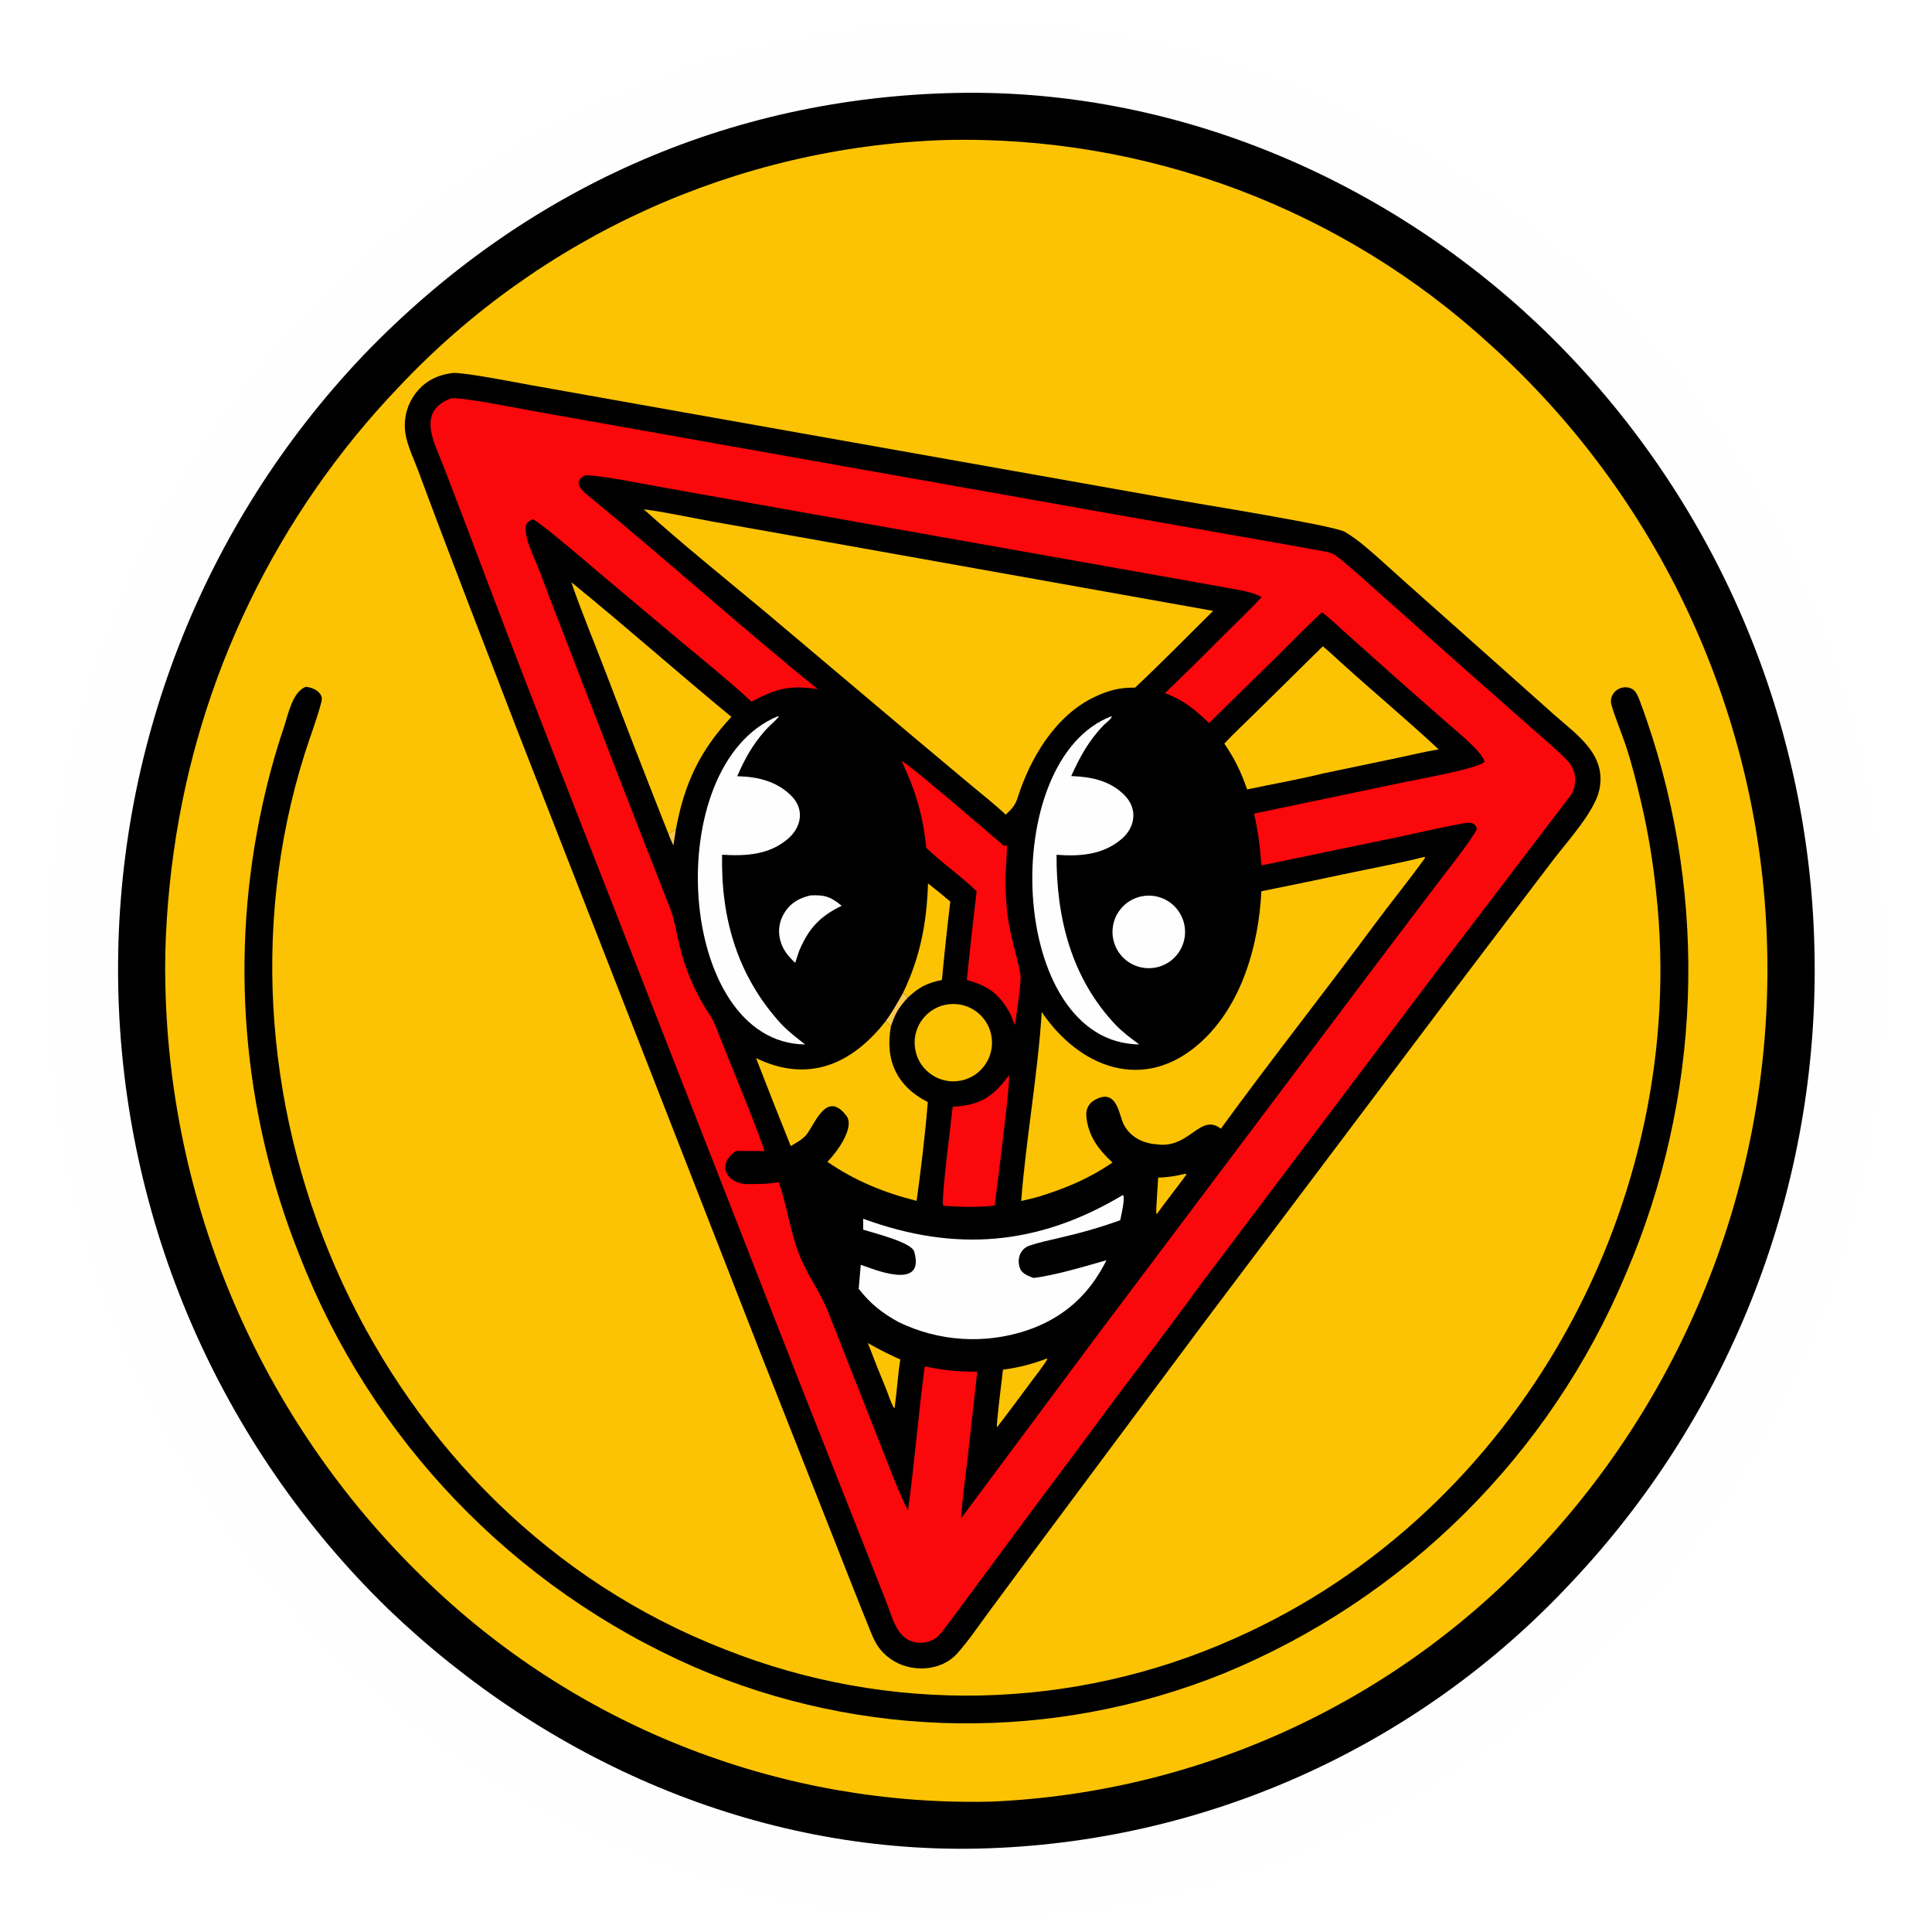
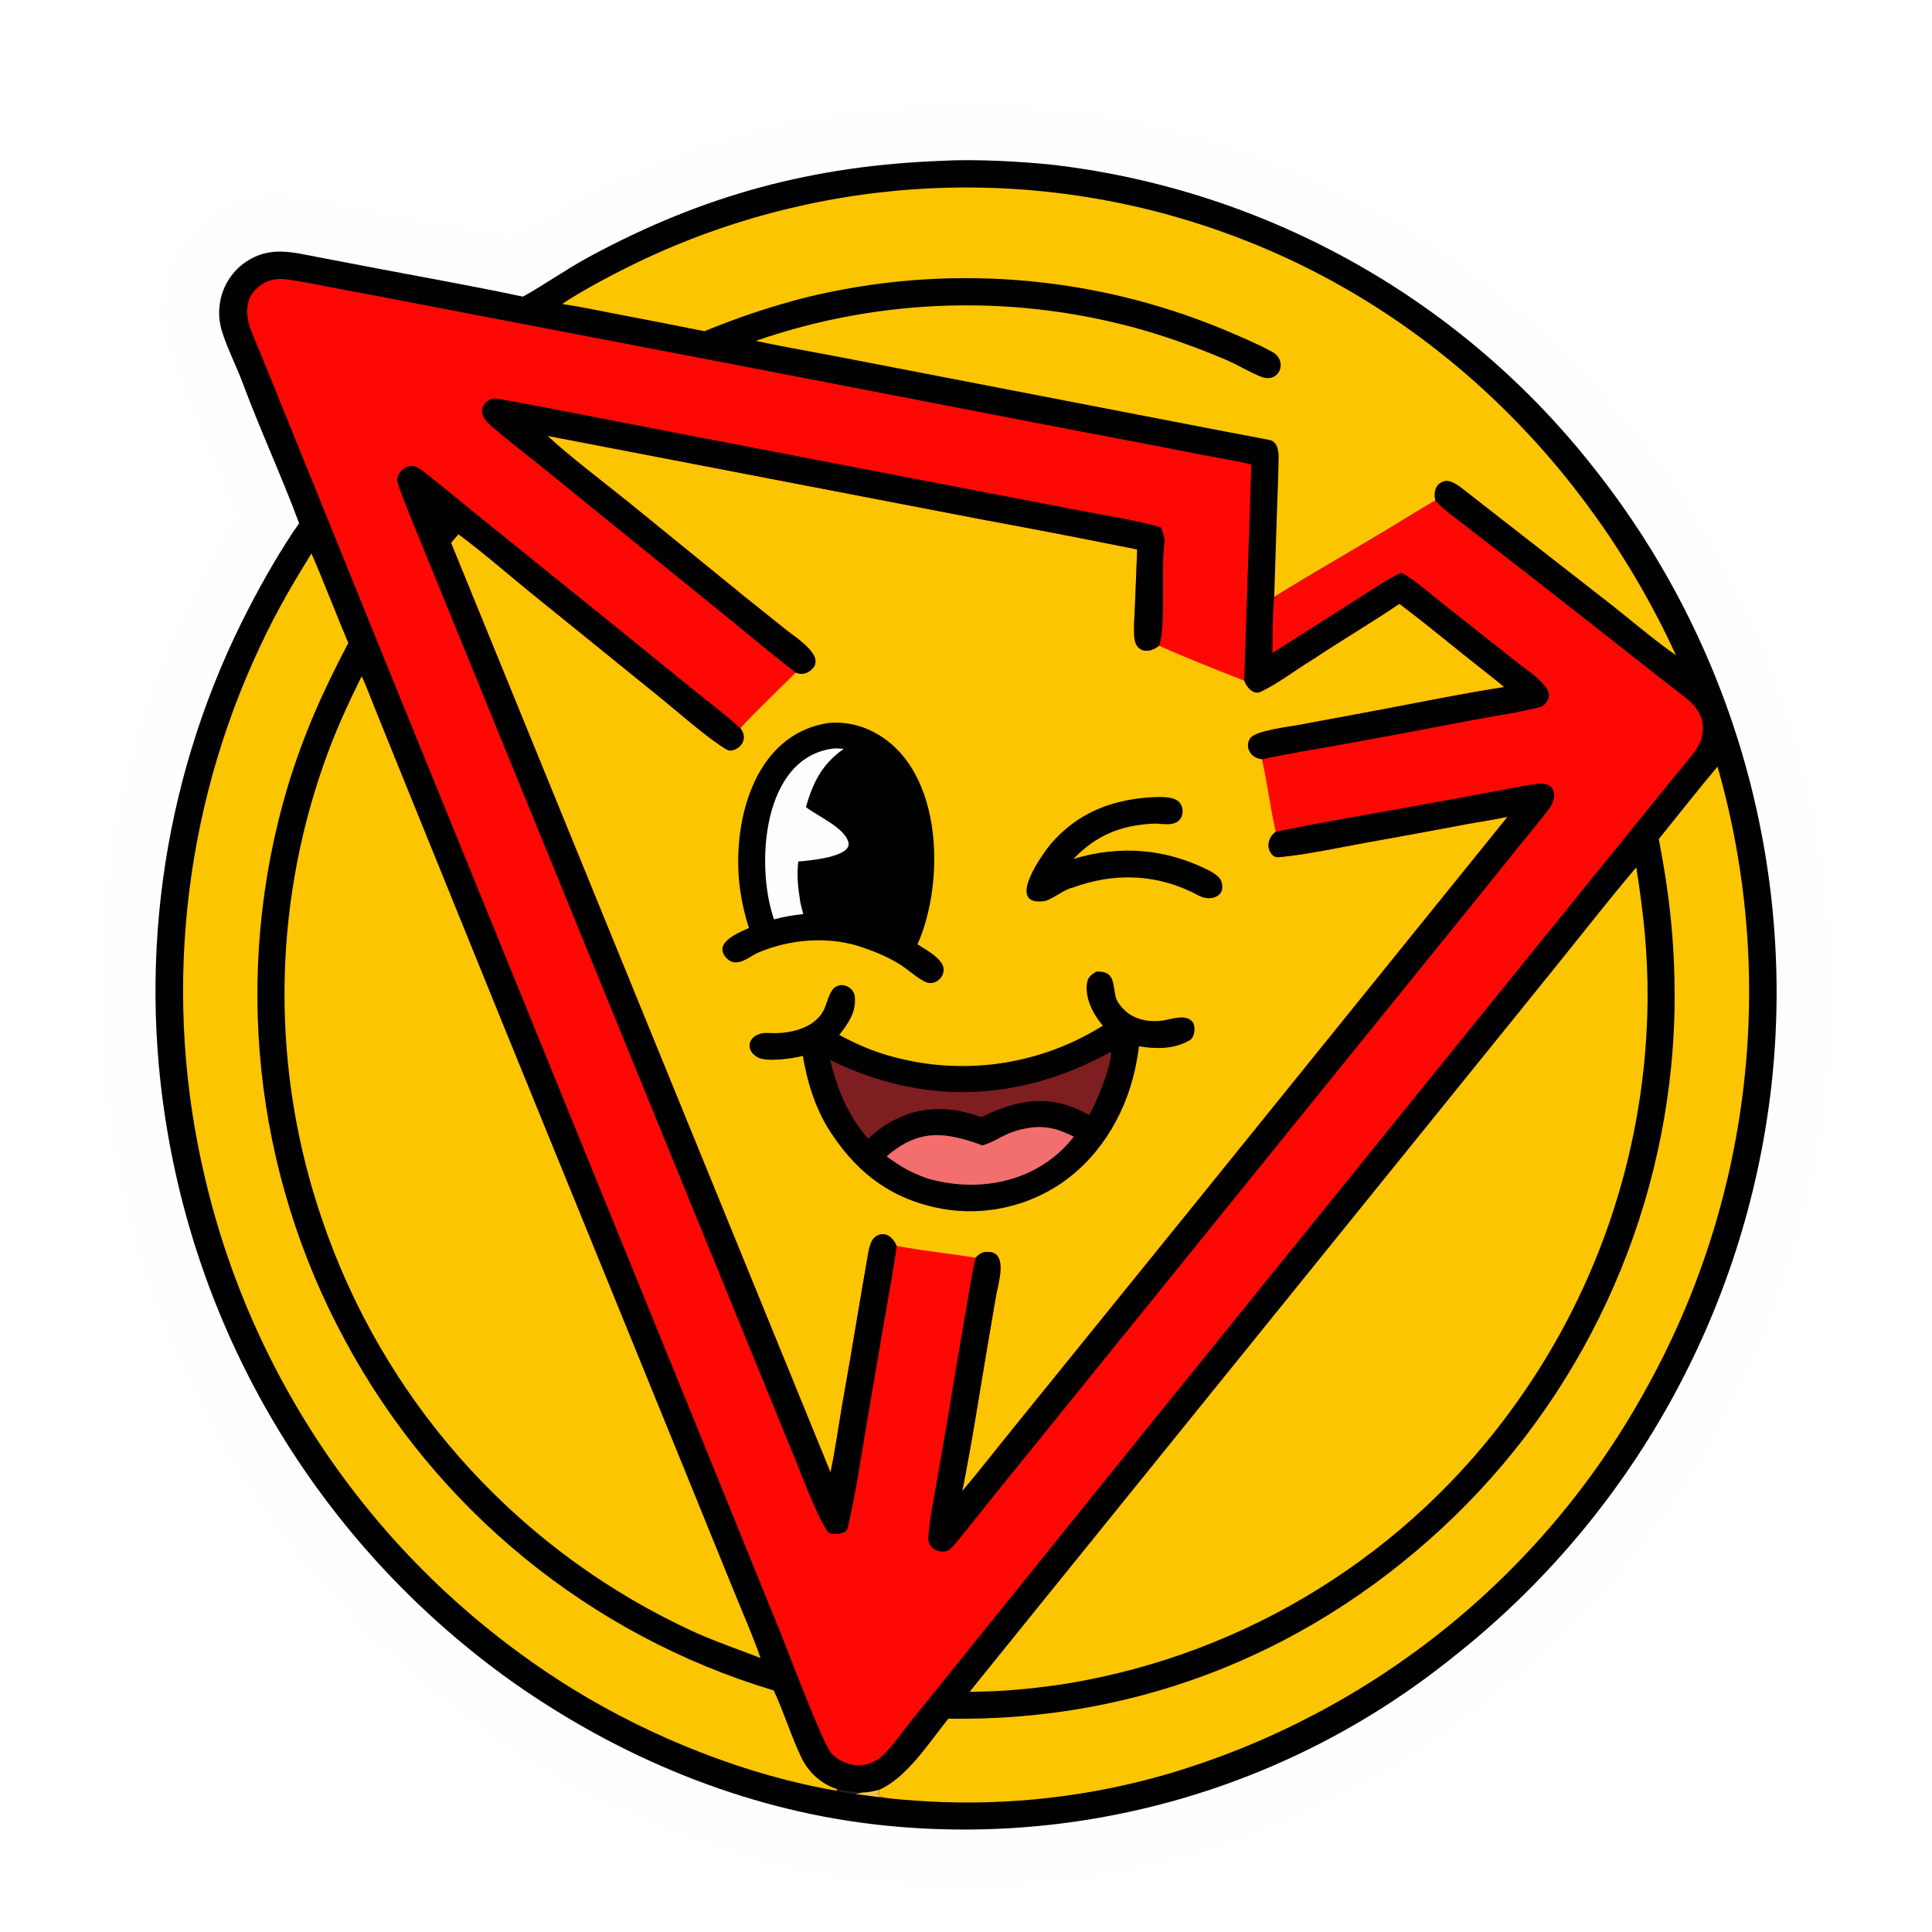
<svg xmlns="http://www.w3.org/2000/svg" version="1.1" style="display: block;" viewBox="0 0 2048 2048" width="1024" height="1024" preserveAspectRatio="none">
-   <path transform="translate(0,0)" fill="rgb(254,254,254)" d="M 995.018 25.447 C 1246.64 15.601 1484.52 113.732 1669.52 281.767 C 1865.02 461.005 1982.02 710.068 1995.15 974.977 C 2009.97 1244.2 1916.72 1508.21 1736.1 1708.41 C 1556.2 1905.69 1322.83 2020.47 1055.72 2032.97 C 1002.17 2033.62 957.36 2032.42 903.594 2025.32 C 706.676 1997.79 523.125 1909.93 378.19 1773.81 C 177.971 1589.75 60.587 1332.63 52.678 1060.78 C 43.089 795.592 138.506 537.327 318.208 342.072 C 497.367 149.345 731.088 35.088 995.018 25.447 z" />
-   <path transform="translate(0,0)" fill="rgb(0,0,0)" d="M 1015.44 98.476 C 1244.03 94.376 1465.73 187.927 1630.94 344.277 C 1813.01 517.511 1918.31 756.313 1923.43 1007.57 C 1928.9 1256.24 1836.17 1497.05 1665.31 1677.81 C 1502.12 1852.77 1275.18 1954.38 1035.99 1959.6 C 801.475 1964.44 579.115 1866.48 411.2 1705.34 C 232.508 1531.32 129.758 1293.79 125.302 1044.4 C 120.848 796.299 214.21 556.409 385.207 376.588 C 553.98 201.007 771.926 102.952 1015.44 98.476 z" />
-   <path transform="translate(0,0)" fill="rgb(251,195,3)" d="M 1000.65 148.455 C 1214.48 143.018 1422.07 220.766 1579.71 365.328 C 1756.83 525.272 1862.37 749.583 1872.69 988.003 C 1883.14 1225.35 1799.21 1457.17 1639.23 1632.81 C 1488.24 1800.21 1276.37 1899.99 1051.14 1909.78 C 830.48 1915.09 616.732 1832.6 456.847 1680.43 C 281.914 1514.87 180.534 1286.17 175.332 1045.37 C 173.967 1000 177.794 947.795 184.165 902.911 C 210.046 717.792 293.456 545.49 422.602 410.36 C 573.205 250.242 780.968 156.108 1000.65 148.455 z" />
-   <path transform="translate(0,0)" fill="rgb(0,0,0)" d="M 479.929 395.346 C 492.731 394.673 546.788 405.384 563.247 408.35 L 712.557 434.934 L 1243.96 529.351 C 1268.59 533.76 1414.76 557.146 1425.65 563.828 C 1429.57 566.203 1433.4 568.733 1437.12 571.413 C 1450.62 581.271 1475.54 604.52 1488.56 616.109 L 1581.3 698.669 L 1647.36 757.523 C 1671.99 779.288 1703.5 800.049 1695.27 837.609 C 1690.24 860.577 1660.97 892.484 1646.21 911.873 L 1554.32 1032.88 L 1276.86 1401.32 L 1100.62 1637.91 L 1047.25 1710.02 C 1036.76 1724.31 1026.5 1739.49 1014.82 1752.61 C 997.265 1772.32 964.695 1773.35 943.833 1758.39 C 933.274 1750.82 928.283 1742.82 923.48 1731.02 C 909.677 1697.12 896.392 1663.01 882.964 1628.96 L 804.883 1431.02 L 547.854 772.911 C 512.878 681.721 477.3 590.745 443.39 499.155 C 438.791 486.736 431.662 472.295 429.743 459.294 C 427.473 444.307 431.359 429.04 440.517 416.962 C 450.683 403.634 463.777 397.469 479.929 395.346 z" />
-   <path transform="translate(0,0)" fill="rgb(250,8,11)" d="M 478.427 422.184 C 491.913 421.184 550.129 433.018 566.017 435.853 L 742.228 467.19 L 1193.7 547.395 L 1345.24 573.991 C 1365.46 577.619 1385.76 581.158 1405.95 584.941 C 1412 586.076 1415.13 588.087 1419.92 591.939 C 1434.95 604.021 1449.76 617.719 1464.18 630.549 L 1547.41 704.566 L 1621.95 770.372 C 1632.65 779.823 1652.42 796.454 1661.59 806.365 C 1666.02 811.064 1668.84 817.048 1669.65 823.455 C 1670.29 828.821 1668.68 838.295 1665.48 842.475 C 1652.23 859.792 1638.69 877.542 1625.52 894.874 L 1534.48 1014.37 L 1269.88 1365.33 C 1241.6 1404.58 1210.92 1444.37 1181.83 1483.15 C 1152.81 1522.59 1123.59 1561.87 1094.16 1601 L 1029.22 1688.79 C 1018.84 1702.8 1008.56 1716.85 997.869 1730.65 C 990.204 1740.85 976.776 1743.87 965.073 1739.39 C 950.033 1733.64 945.189 1712.58 939.509 1698.1 L 919.325 1646.89 L 846.581 1462.89 L 579.171 779.16 C 550.606 705.796 522.474 632.264 494.777 558.568 L 471.021 496.395 C 460.688 469.473 440.559 436.281 478.427 422.184 z" />
-   <path transform="translate(0,0)" fill="rgb(0,0,0)" d="M 619.259 504.134 C 630.368 502.443 681.658 512.971 696.846 515.621 L 868.074 546.171 L 1185.84 602.597 C 1228.79 610.375 1271.95 617.737 1314.86 625.685 C 1322.78 627.151 1330.29 629.058 1337.38 632.944 C 1324.84 646.731 1311.34 659.31 1298.12 672.47 C 1277.33 693.444 1256.29 714.167 1235.01 734.635 C 1256.19 743.203 1265.52 751.26 1281.67 766.439 L 1355.29 694.244 C 1369.89 679.809 1386.51 662.457 1401.49 648.96 C 1409.14 654.856 1420.43 665.553 1427.85 672.192 L 1479.37 718.197 L 1534.91 767.059 C 1543.67 774.791 1571.31 796.92 1573.76 807.525 C 1566.8 814.744 1504.8 825.718 1491.52 828.518 L 1329.34 862.457 C 1333.76 881.344 1335.68 898.157 1337.17 917.383 L 1484.54 886.775 C 1507.3 882.008 1529.96 876.541 1552.84 872.477 C 1558.39 871.492 1564.08 872.185 1565.58 878.583 C 1561.86 888.085 1531.69 926.123 1522.94 937.626 L 1457.85 1023.6 L 1161.16 1418.14 L 1018.79 1609.54 C 1020.03 1589.31 1023.3 1566.65 1025.66 1546.22 L 1035.94 1454.06 C 1013.79 1453.96 1001.9 1452.81 980.287 1448.44 C 973.435 1498.89 969.586 1550.38 962.466 1601.19 C 952.219 1581.03 940.875 1550.37 932.3 1528.81 L 877.463 1389.66 C 867.708 1365.46 853.386 1349.42 844.225 1321.56 C 836.325 1297.53 833.491 1276.3 825.572 1253.07 C 814.624 1255.17 804.103 1255.12 793.096 1255.2 C 770.14 1255.38 758.881 1234.05 780.382 1220.02 C 790.452 1220.02 800.523 1220.08 810.592 1220.19 C 794.489 1175 774.91 1129.73 757.381 1085 C 755.619 1080.51 749.685 1071.91 747.004 1067.4 C 734.791 1047.08 725.765 1025.01 720.242 1001.96 C 716.944 988.271 715.185 974.872 709.938 961.656 C 693.634 920.583 677.672 879.308 661.583 838.14 L 594.657 664.847 C 587.055 645.169 579.563 625.89 572.034 605.599 C 567.503 593.386 555.345 570.932 557.442 557.349 C 557.926 554.209 561.851 551.612 564.665 550.249 C 574.303 554.717 626.192 599.718 638.341 609.879 L 720.311 678.727 C 744.895 699.158 773.431 722.296 796.7 743.848 C 823.158 729.758 836.73 726.037 866.884 730.503 C 784.687 664.128 705.379 592.408 623.514 525.399 C 618.716 521.472 613.607 517.318 613.194 510.988 C 614.752 507.244 615.932 506.767 619.259 504.134 z" />
-   <path transform="translate(0,0)" fill="rgb(251,195,3)" d="M 682.446 539.903 C 700.425 541.89 735.613 549.365 754.646 552.768 L 896.715 578.027 L 1286.02 647.56 C 1259.01 674.18 1230.78 703.114 1203.25 728.894 C 1186.08 728.802 1174.93 731.829 1159.75 739.054 C 1118.61 758.771 1092.04 803.662 1078.72 845.69 C 1076.07 854.053 1072.19 857.77 1066.13 863.601 C 1055.28 853.272 1040.66 841.752 1028.93 831.981 L 969.093 781.837 L 811.929 649.268 C 770.267 614.55 722.168 575.795 682.446 539.903 z" />
-   <path transform="translate(0,0)" fill="rgb(251,195,3)" d="M 1510.05 908.304 L 1510.63 909.389 C 1493.75 932.964 1473.95 957.161 1456.56 980.693 C 1403.27 1052.8 1346.88 1124.02 1294.2 1196.43 C 1271.91 1179.44 1261.21 1218.05 1226.18 1213.03 C 1209.62 1211.94 1194.39 1203.26 1189.04 1186.6 C 1185.42 1175.32 1181.37 1157.43 1164.59 1163.99 C 1155.65 1167.49 1150.63 1173.84 1151.61 1183.92 C 1153.58 1204.22 1164.72 1218.97 1179.28 1232.33 C 1153.81 1249.64 1130.28 1259.39 1101.29 1268.47 C 1095.48 1270.13 1088.47 1271.65 1082.51 1273.1 C 1087.49 1208.18 1100.36 1136.91 1104.27 1072.76 C 1144.43 1132.02 1212.53 1158.53 1271.93 1105.67 C 1316.1 1066.36 1334.23 1002.48 1337.1 944.779 C 1369.6 938.225 1402.07 931.494 1434.5 924.587 C 1458.72 919.544 1486.45 914.362 1510.05 908.304 z" />
-   <path transform="translate(0,0)" fill="rgb(254,254,254)" d="M 1190.11 1266.86 L 1191.01 1267.68 C 1192.06 1273.4 1188.73 1287.62 1187.47 1293.48 C 1165.76 1301.37 1144.2 1307.34 1121.68 1312.54 C 1111.42 1314.92 1101.05 1317.05 1091.08 1320.52 C 1080.96 1324.04 1077.63 1335.35 1081.34 1344.74 C 1083.64 1350.45 1090.38 1352.72 1095.54 1354.68 C 1117.52 1352.21 1151.12 1342.13 1172.86 1335.9 C 1155.01 1372.13 1127.64 1396.89 1089.33 1410 C 1044.26 1425.31 994.972 1422.18 952.203 1401.29 C 934.853 1391.75 922.395 1381.74 910.262 1366.19 L 912.448 1340.72 C 923.446 1344.25 981.625 1369.74 969.059 1326.66 C 966.239 1316.99 927.476 1307.37 915.019 1303.49 L 915 1291.91 C 1012.72 1327.74 1100.72 1320.39 1190.11 1266.86 z" />
-   <path transform="translate(0,0)" fill="rgb(251,195,3)" d="M 1402.24 685.105 C 1407.91 689.642 1413.74 695.2 1419.13 700.115 C 1453.94 731.85 1490.66 762.284 1525.07 794.381 C 1511.24 796.592 1494.41 800.645 1480.49 803.583 L 1402.21 819.955 C 1378.38 825.963 1346.65 831.586 1322.03 836.825 C 1315.37 817.954 1309.1 804.769 1297.82 788.214 C 1307.01 778.264 1320.27 765.976 1330.23 756.103 L 1402.24 685.105 z" />
-   <path transform="translate(0,0)" fill="rgb(251,195,3)" d="M 801.456 1121.63 C 856.543 1148.4 903.062 1128.44 939.067 1082.2 L 944.505 1087.77 C 937.638 1123.5 950.756 1151.7 983.501 1168.26 C 981.01 1200.28 976.1 1241.2 971.645 1272.97 C 937.566 1264.44 906.112 1251.65 877.124 1231.61 C 887.806 1220.64 906.367 1194.79 897.192 1182.77 C 877.222 1156.61 865.422 1187.62 855.775 1201.65 C 851.817 1207.4 842.494 1212.4 838.207 1214.83 C 825.733 1183.86 813.483 1152.79 801.456 1121.63 z" />
-   <path transform="translate(0,0)" fill="rgb(251,195,3)" d="M 605.667 617.235 C 662.64 663.436 718.518 713.132 775.312 759.904 C 741.846 795.69 725.525 830.488 716.525 878.862 C 714.006 880.606 711.3 882.841 708.429 883.612 C 685.852 826.59 663.657 769.416 641.845 712.097 C 629.999 681.053 616.296 648.496 605.667 617.235 z" />
-   <path transform="translate(0,0)" fill="rgb(254,254,254)" d="M 824.853 759.15 L 825.44 759.854 C 821.725 764.392 815.571 769.312 811.058 774.421 C 797.557 789.705 789.547 804.326 781.486 822.835 L 782.971 822.871 C 803.992 823.438 824.651 828.679 839.536 844.338 C 853.102 858.608 849.308 877.159 835.159 889.246 C 815.152 906.339 790.465 907.586 765.449 906.042 C 764.055 974.027 782.045 1035.56 828.734 1086.1 C 836.432 1094.05 844.852 1100.39 853.525 1107.18 C 716.714 1105.71 698.545 810.498 824.853 759.15 z" />
-   <path transform="translate(0,0)" fill="rgb(254,254,254)" d="M 1178.43 759.189 C 1178.89 761.6 1172.49 766.105 1170.11 768.549 C 1154.29 784.826 1144.71 802.26 1135.53 822.68 C 1156.6 823.346 1176.89 827.495 1192.18 843.092 C 1206.27 857.463 1203.59 877.151 1188.61 889.668 C 1168.75 906.269 1144.73 907.958 1119.98 906.114 C 1119.66 973.179 1135.85 1037.47 1183.28 1087.08 C 1191.2 1095.06 1198.76 1100.57 1207.71 1107.15 C 1067.64 1105.65 1056.61 804.775 1178.43 759.189 z" />
-   <path transform="translate(0,0)" fill="rgb(250,8,11)" d="M 955.797 806.674 C 963.903 809.992 1052.51 886.79 1064.32 896.702 L 1067.42 896.246 C 1067.78 897.599 1065.97 925.195 1065.92 929.798 C 1065.8 941.875 1066.34 953.951 1067.55 965.968 C 1070.06 989.799 1077.14 1009.83 1081.54 1031.71 C 1083.19 1039.89 1077.31 1076.45 1075.9 1086.58 C 1073.71 1082.34 1072.64 1077.48 1069.71 1072.4 C 1058.13 1052.29 1046.44 1044.94 1024.9 1038.79 C 1028.02 1007.44 1031.49 976.13 1035.31 944.862 C 1019.4 929.107 998.419 914.801 981.881 898.706 C 978.371 863.911 970.489 838.066 955.797 806.674 z" />
-   <path transform="translate(0,0)" fill="rgb(250,8,11)" d="M 1069.57 1139.75 C 1071.28 1147.66 1056.46 1261.06 1054.42 1277.95 C 1036.5 1279.96 1018.17 1279.57 1000.22 1278.11 L 999.669 1277.48 C 997.917 1267.79 1008.35 1188.92 1009.87 1173.15 C 1038.66 1171.83 1053.05 1162.59 1069.57 1139.75 z" />
-   <path transform="translate(0,0)" fill="rgb(251,195,3)" d="M 1005.8 1064.53 C 1028.46 1061.9 1048.92 1078.24 1051.34 1100.92 C 1053.76 1123.6 1037.21 1143.9 1014.51 1146.1 C 992.115 1148.27 972.152 1132 969.765 1109.63 C 967.378 1087.26 983.457 1067.14 1005.8 1064.53 z" />
-   <path transform="translate(0,0)" fill="rgb(254,254,254)" d="M 1213.2 949.668 C 1226.94 948.03 1240.51 953.904 1248.72 965.05 C 1256.93 976.195 1258.52 990.893 1252.88 1003.54 C 1247.25 1016.18 1235.25 1024.82 1221.47 1026.16 C 1200.48 1028.2 1181.77 1012.97 1179.5 992.007 C 1177.23 971.044 1192.26 952.162 1213.2 949.668 z" />
-   <path transform="translate(0,0)" fill="rgb(251,195,3)" d="M 983.722 936.509 C 991.773 942.694 999.654 949.097 1007.36 955.709 C 1004.04 983.372 1001.08 1011.08 998.491 1038.82 C 982.681 1042.04 974.326 1046.32 962.454 1057.37 L 957.241 1052.52 C 975.472 1014.76 982.405 978.171 983.722 936.509 z" />
-   <path transform="translate(0,0)" fill="rgb(254,254,254)" d="M 859 949.191 C 874.288 948.4 880.529 950.547 892.217 960.156 C 868.893 971.486 857.127 984.282 847.105 1008.07 L 842.967 1020.65 C 835.351 1013.42 829.79 1007.03 827.046 996.456 C 824.497 986.751 826.051 976.425 831.342 967.899 C 838.089 956.897 847.054 952.122 859 949.191 z" />
-   <path transform="translate(0,0)" fill="rgb(251,195,3)" d="M 1109.61 1440.16 L 1110.35 1440.61 C 1106.79 1447.01 1096.52 1460.08 1091.74 1466.51 C 1080.32 1482.02 1068.77 1497.43 1057.09 1512.75 L 1056.81 1512.54 C 1055.95 1510.02 1062.31 1459.86 1063.18 1451.94 C 1081.23 1449.34 1092.58 1446.45 1109.61 1440.16 z" />
-   <path transform="translate(0,0)" fill="rgb(251,195,3)" d="M 919.939 1423.68 C 932.529 1430.78 941.351 1435.31 954.364 1441.13 C 951.936 1455.94 950.902 1473.56 948.741 1489.12 L 948.544 1492.21 L 947.41 1492.07 C 943.793 1485.69 942.008 1479.06 939.257 1472.26 C 932.606 1456.16 926.166 1439.96 919.939 1423.68 z" />
-   <path transform="translate(0,0)" fill="rgb(251,195,3)" d="M 1256.5 1244.24 L 1257.75 1244.95 C 1247.61 1258.85 1236.93 1272.21 1226.62 1286.47 L 1225.84 1286.72 C 1224.95 1285.2 1227.62 1252.94 1227.71 1248.29 C 1237.93 1248.09 1246.63 1246.58 1256.5 1244.24 z" />
-   <path transform="translate(0,0)" fill="rgb(250,200,75)" d="M 957.241 1052.52 L 962.454 1057.37 C 952.575 1068.22 949.241 1073.7 944.505 1087.77 L 939.067 1082.2 C 945.687 1073.03 951.721 1062.41 957.241 1052.52 z" />
-   <path transform="translate(0,0)" fill="rgb(250,200,75)" d="M 716.525 878.862 L 713.827 896.169 C 711.48 891.442 710.292 888.534 708.429 883.612 C 711.3 882.841 714.006 880.606 716.525 878.862 z" />
-   <path transform="translate(0,0)" fill="rgb(0,0,0)" d="M 324.106 728.04 C 331.904 728.579 343.168 734.147 340.855 743.35 C 336.135 762.125 328.827 780.463 322.978 799.007 C 205.052 1172.86 399.328 1605.24 768.356 1748.4 C 942.646 1817.58 1137.49 1813.41 1308.67 1736.86 C 1610.73 1603.26 1791.38 1272.23 1755.65 946.514 C 1752.33 913.512 1746.84 880.765 1739.22 848.484 C 1734.58 828.951 1729.7 809.156 1723.32 790.098 C 1718.57 775.634 1712.55 762.158 1708.29 747.501 C 1704.64 735.234 1717.63 724.928 1728.98 729.722 C 1734.29 731.965 1736.51 738.444 1738.47 743.542 C 1740.9 749.814 1743.13 756.368 1745.37 762.754 C 1811.28 954.534 1803.49 1163.97 1723.51 1350.33 C 1643.01 1542.43 1489.64 1694.78 1297 1774 C 1116.7 1846.74 914.781 1844.3 736.28 1767.24 C 544.098 1683.09 393.337 1525.88 317.315 1330.34 C 256.5 1178.28 243.006 1011.4 278.599 851.546 C 284.625 824.046 292.164 796.9 301.183 770.231 C 305.711 756.465 310.036 733.511 324.106 728.04 z" />
+   <path transform="translate(0,0)" fill="rgb(254,254,254)" d="M 989.005 110.558 C 1018.97 108.356 1071.65 110.458 1100.86 112.906 C 1297.69 130.409 1483.37 211.907 1629.49 344.934 C 1662.45 375.204 1693.37 407.625 1722.04 441.983 C 1882.09 634.516 1960.26 882.127 1939.78 1131.66 C 1918.02 1384.28 1797.36 1618.08 1604.06 1782.17 C 1414.32 1941.3 1188.61 2018.95 941.09 1997.32 C 823.396 1988.71 691.952 1941.84 589.953 1883.88 C 370.242 1758.83 208.843 1552.03 140.907 1308.52 C 76.175 1072.05 98.737 843.231 207.218 622.699 C 219.743 597.237 235.852 570.986 250.03 546.163 C 232.612 509.106 216.863 466.622 201.141 428.487 C 194.089 411.383 178.9 373.571 175.158 356.784 C 171.97 342.172 171.313 327.121 173.217 312.287 C 176.948 280.764 193.194 252.065 218.302 232.644 C 271.822 191.617 313.645 206.689 373.29 218.066 C 403.497 223.583 433.664 229.311 463.79 235.252 C 489.093 240.284 517.011 246.503 542.399 249.895 C 569.028 235.619 592.38 220.045 620.897 205.773 C 740.948 145.691 855.409 116.742 989.005 110.558 z" />
+   <path transform="translate(0,0)" fill="rgb(0,0,0)" d="M 999.159 170.442 C 1033.4 168.449 1084.58 171.182 1118.5 174.995 C 1344.72 202.149 1550.78 318.372 1691.05 497.923 C 1837.03 682.94 1904.08 918.101 1877.62 1152.28 C 1850.22 1390.66 1728.76 1608.23 1540.21 1756.65 C 1367.21 1896.01 1145.37 1959.81 924.761 1933.65 C 787.402 1917.22 657.213 1862.95 544.409 1783.73 C 349.429 1645.39 217.437 1435.22 177.504 1199.51 C 144.993 1009.92 175.371 814.907 264.005 644.193 C 279.001 615.278 298.272 581.404 317.068 554.681 C 298.755 505.265 275.393 454.883 256.974 405.203 C 250.995 389.076 238.071 362.963 234.224 347.349 C 231.908 337.946 231.69 328.149 233.585 318.653 C 236.878 301.651 246.874 286.69 261.321 277.141 C 286.715 260.533 310.151 267.471 337.776 272.713 L 391.057 282.894 C 444.537 293.168 501.437 303.136 554.296 314.467 C 577.157 301.828 599.886 285.558 624.797 272.092 C 746.147 206.493 861.942 175.576 999.159 170.442 z" />
+   <path transform="translate(0,0)" fill="rgb(254,8,5)" d="M 1521.47 530.564 L 1522.47 531.692 C 1529.56 539.543 1542.58 548.947 1551.31 555.711 L 1594.48 589.117 C 1646.5 629.42 1698.2 670.24 1749.96 710.881 C 1757.6 716.878 1765.37 722.822 1772.92 728.815 C 1788.45 741.156 1806.36 751.346 1805.09 774.058 C 1804.48 784.893 1799.97 792.167 1793.53 800.606 C 1780.57 816.752 1767.15 832.672 1754.14 848.836 L 1620.32 1014.09 L 1202.02 1531.31 L 1021.94 1754.75 L 963.283 1827.53 C 954.457 1838.45 945.431 1852.11 935.058 1861.49 C 927.792 1868.05 918.145 1871.93 908.288 1871.29 C 898.316 1870.64 887.567 1865.8 881.023 1858.13 C 871.831 1847.36 836.028 1752.09 827.486 1730.94 L 733.777 1500.25 L 411.414 708.196 L 286.084 398.94 C 279.941 383.544 273.375 368.303 267.168 352.859 C 260.35 335.895 258.249 317.443 273.747 304.316 C 282.432 296.959 292.162 294.698 303.375 296.093 C 323.125 298.73 343.118 303.071 362.726 306.822 C 396.948 313.146 431.135 319.656 465.286 326.352 L 778.393 386.41 L 1145.81 457.429 C 1188.14 465.342 1230.43 473.472 1272.68 481.819 C 1287.81 484.8 1312.19 488.748 1326.45 492.4 L 1318.92 721.544 C 1321.12 728.34 1328.63 737.209 1336.61 733.347 C 1356.18 723.872 1374.22 709.576 1392.92 698.363 C 1422.59 678.632 1454.25 659.974 1483.39 640.224 C 1514.81 663.776 1545.07 689.404 1576.06 713.566 C 1582.09 718.273 1588.41 723.267 1594.22 728.228 C 1546.46 735.63 1491.11 747.217 1442.9 756.041 L 1376 768.446 C 1366.08 770.274 1330.66 774.507 1325.24 782.464 C 1319.22 791.29 1324.88 803.571 1337.72 804.907 C 1363.11 799.23 1392.95 794.594 1418.75 789.905 C 1466.88 781.201 1514.97 772.228 1563.01 762.987 C 1585.55 758.612 1609.22 755.607 1631.37 749.806 C 1638.53 748.541 1644.28 739.127 1640.93 732.253 C 1635.46 721.039 1618.99 710.504 1609.29 702.92 L 1568.52 670.788 L 1522.76 634.432 C 1513.64 627.158 1495.43 611.594 1485.78 607.291 C 1474.12 611.495 1449.76 628.083 1438.3 635.335 L 1348.81 692.2 C 1348.95 678.288 1349.05 645.63 1350.71 632.724 C 1394.32 605.466 1439.57 580.241 1483.43 553.324 C 1495.89 545.678 1508.75 537.714 1521.47 530.564 z" />
+   <path transform="translate(0,0)" fill="rgb(252,197,1)" d="M 580.326 462.022 L 1039.39 550.36 C 1094.84 560.608 1150.21 571.295 1205.49 582.419 L 1203.13 641.822 C 1202.69 652.7 1201.59 664.698 1202.42 675.454 C 1203.66 691.526 1217.53 693.445 1228.74 684.468 C 1255.18 696.526 1291.49 710.782 1318.92 721.544 C 1321.12 728.34 1328.63 737.209 1336.61 733.347 C 1356.18 723.872 1374.22 709.576 1392.92 698.363 C 1422.59 678.632 1454.25 659.974 1483.39 640.224 C 1514.81 663.776 1545.07 689.404 1576.06 713.566 C 1582.09 718.273 1588.41 723.267 1594.22 728.228 C 1546.46 735.63 1491.11 747.217 1442.9 756.041 L 1376 768.446 C 1366.08 770.274 1330.66 774.507 1325.24 782.464 C 1319.22 791.29 1324.88 803.571 1337.72 804.907 C 1343.29 829.646 1346.6 856.524 1352.32 881.687 C 1338.85 891.743 1345.37 909.593 1355.37 908.667 C 1385.32 905.893 1417.33 898.816 1447.22 893.425 C 1482.76 887.079 1518.26 880.552 1553.72 873.846 C 1567.61 871.25 1584.65 868.779 1598.13 865.799 L 1266.72 1276 L 1082.5 1503.55 C 1061.88 1528.82 1040.88 1555.91 1020.03 1580.68 C 1030.05 1530.83 1038.09 1477.99 1046.64 1427.61 L 1055.77 1373.98 C 1057.97 1361.3 1068.41 1329.3 1049.47 1327.22 C 1042.27 1326.43 1039.01 1328.21 1034.26 1333.22 C 1007.08 1328.88 977.283 1325.71 950.518 1320.77 C 946.924 1312.32 938.889 1304.36 928.888 1310.37 C 922.061 1314.48 920.778 1325.96 919.47 1333.39 C 916.255 1351.67 913.132 1370.15 910.033 1388.54 C 904.42 1422.4 898.612 1456.23 892.607 1490.03 C 888.707 1513.17 885.143 1538.04 880.376 1560.81 L 478.114 575.41 C 480.602 572.685 483.413 569.156 485.839 566.281 C 507.966 582.235 539.637 609.661 561.548 627.459 L 702.325 741.458 C 718.977 754.96 751.662 783.912 770.964 794.896 C 777.364 798.538 796.4 787.706 784.796 771.837 C 802.344 752.923 825.024 731.472 843.577 712.978 C 849.781 715.468 855.078 714.38 860.137 709.877 C 875.899 695.849 844.44 676.58 833.575 667.881 L 792.006 634.608 L 664.803 531.169 C 639.096 510.495 603.752 483.81 580.326 462.022 z" />
+   <path transform="translate(0,0)" fill="rgb(0,0,0)" d="M 1162.1 1029.96 C 1181.78 1028.93 1179.36 1042.3 1182.65 1056.65 C 1183.91 1062.17 1188.82 1067.79 1192.84 1071.51 C 1203.18 1081.06 1218.55 1083.79 1232.14 1081.88 C 1241.45 1080.65 1255.72 1074.68 1263.53 1082.54 C 1267.88 1086.92 1266.9 1099.29 1261.3 1102.62 C 1244.88 1112.38 1225.63 1112.12 1207.38 1109.09 C 1206.33 1117.46 1204.89 1125.78 1203.07 1134.01 C 1191.94 1184.14 1163.33 1230.37 1119.39 1258 C 1080.62 1282.13 1033.85 1289.86 989.376 1279.49 C 938.25 1267.48 904.168 1238.47 876.92 1194.69 C 862.682 1169.88 855.821 1147.08 851.053 1119.3 C 840.04 1122.18 812.531 1126.13 802.966 1120.75 C 787.497 1112.06 794.355 1093.61 814.864 1095 C 836.597 1096.48 865.982 1090.11 874.567 1067.66 C 876.865 1061.65 878.757 1054.42 882.496 1049.15 C 889.737 1039.52 905.336 1045.26 906.218 1057.05 C 907.446 1073.48 899.094 1085.04 889.658 1097.07 C 912.306 1109.27 932.241 1117.31 957.602 1123 C 1030.03 1139.59 1106.09 1126.73 1169.04 1087.25 C 1158.94 1075.21 1149.81 1058.49 1152.31 1041.93 C 1153.26 1035.59 1156.94 1033.14 1162.1 1029.96 z" />
+   <path transform="translate(0,0)" fill="rgb(127,30,33)" d="M 1177.04 1115.19 L 1177.75 1116.08 C 1177.3 1132.78 1162.87 1167.19 1154.56 1182.04 C 1113.64 1159.03 1080.79 1164.77 1040.08 1184.18 C 995.723 1167.92 955.139 1174.63 920.275 1207.09 C 911.92 1197.16 907.424 1191.14 901.093 1179.86 C 891.069 1162.48 884.862 1143.04 880.036 1123.68 C 979.171 1172.16 1080.4 1168.34 1177.04 1115.19 z" />
+   <path transform="translate(0,0)" fill="rgb(243,111,110)" d="M 1092.69 1195.32 C 1109.53 1193.04 1123.64 1197.3 1138.33 1204.96 C 1101.12 1252.58 1038.91 1265.54 982.732 1249.1 C 964.221 1242.35 955.927 1237.33 939.859 1225.87 C 973.908 1196.11 1002.03 1199.71 1041.54 1214.15 C 1061.25 1208.06 1064.24 1199.58 1092.69 1195.32 z" />
+   <path transform="translate(0,0)" fill="rgb(0,0,0)" d="M 878.773 766.355 C 892.927 765.144 907.158 767.489 920.174 773.177 C 999.539 807.79 1003.1 932.248 972.627 1001 C 981.115 1006.43 992.305 1012.51 998.003 1020.75 C 1002.71 1027.56 999.75 1036.76 992.52 1040.52 C 989.21 1042.26 985.318 1042.52 981.804 1041.24 C 974.156 1038.41 961.143 1026.62 953.469 1021.98 C 938.8 1013.11 925.277 1007.86 909.242 1002.61 C 875.319 992.438 836.423 995.94 803.939 1009.71 C 796.099 1013.04 787.001 1021.47 778.025 1020.07 C 771.145 1019.1 763.454 1009.98 766.355 1002.99 C 770.29 993.498 784.946 987.92 793.873 983.682 C 789.732 970.77 786.656 957.54 784.676 944.126 C 774.803 875.112 797.616 777.947 878.773 766.355 z" />
+   <path transform="translate(0,0)" fill="rgb(254,254,254)" d="M 884.573 793.35 C 886.938 793.221 891.895 793.641 894.472 793.79 C 871.559 809.699 861.842 829.235 854.302 855.527 C 866.779 865.275 895.13 877.197 899.346 892.811 C 903.639 908.714 855.468 912.478 846.177 913.218 C 844.489 929.139 845.979 941.089 848.432 956.763 C 849.467 960.817 850.472 964.88 851.446 968.949 C 840.007 970.281 831.582 971.566 820.496 974.577 C 800.642 917.814 807.778 801.659 884.573 793.35 z" />
+   <path transform="translate(0,0)" fill="rgb(0,0,0)" d="M 1215.96 845.421 C 1225.23 844.96 1241.67 843.218 1249.11 849.404 C 1254.82 854.157 1255.2 864.516 1249.72 869.697 C 1242.72 876.317 1231.73 872.696 1223.02 873.09 C 1188.42 874.655 1161.94 885.391 1137.94 910.473 C 1187.51 895.654 1235.67 899.517 1281.63 922.732 C 1285.89 924.969 1292.79 929.118 1294.54 934.023 C 1300.24 949.937 1284.05 955.849 1271.74 949.882 L 1270.58 949.311 C 1228.24 926.285 1181.54 924.384 1136.69 941.07 C 1128.64 942.426 1114.03 954.293 1106.95 955.235 C 1064.21 960.915 1106.73 902.888 1114.1 894.368 C 1141.56 862.625 1175.62 848.873 1215.96 845.421 z" />
+   <path transform="translate(0,0)" fill="rgb(0,0,0)" d="M 950.518 1320.77 C 947.608 1343.49 942.733 1369.11 938.836 1391.83 L 918.98 1507.84 C 913.181 1541.9 906.808 1585.61 898.583 1619.76 C 897.428 1626.81 880.26 1627.65 877.701 1623.98 C 865.052 1605.82 849.747 1563.22 841.915 1544.38 L 775.912 1382.79 L 517.511 749.96 L 446.419 575.566 C 438.342 555.637 427.849 530.994 420.908 510.273 C 420.399 506.596 423.123 501.22 425.466 498.908 C 434.058 490.431 441.603 494.037 449.846 500.494 C 472.008 517.854 493.544 535.933 515.458 553.563 L 647.755 660.339 L 738.671 734.014 C 753.79 746.268 770.567 758.892 784.796 771.837 C 796.4 787.706 777.364 798.538 770.964 794.896 C 751.662 783.912 718.977 754.96 702.325 741.458 L 561.548 627.459 C 539.637 609.661 507.966 582.235 485.839 566.281 C 483.413 569.156 480.602 572.685 478.114 575.41 L 880.376 1560.81 C 885.143 1538.04 888.707 1513.17 892.607 1490.03 C 898.612 1456.23 904.42 1422.4 910.033 1388.54 C 913.132 1370.15 916.255 1351.67 919.47 1333.39 C 920.778 1325.96 922.061 1314.48 928.888 1310.37 C 938.889 1304.36 946.924 1312.32 950.518 1320.77 z" />
+   <path transform="translate(0,0)" fill="rgb(0,0,0)" d="M 1352.32 881.687 C 1408.64 870.107 1468.36 860.369 1525.15 849.864 L 1592.09 837.462 C 1604.76 835.112 1618.2 832.114 1630.82 830.87 C 1650.27 828.953 1651.04 845.97 1641.5 858.255 C 1630.57 872.328 1619.83 885.372 1608.84 898.891 L 1558.59 961.286 L 1399.95 1157.31 L 1132.03 1488.56 L 1057.33 1580.87 C 1042.71 1599.09 1028.22 1617.41 1013.47 1635.53 C 1010.51 1639.16 1006.56 1643.86 1001.64 1644.62 C 993.723 1645.83 983.938 1640.35 984.126 1631.42 C 984.45 1616.02 987.847 1599.84 990.533 1584.57 L 1003.36 1511.11 C 1010.12 1469.51 1017.12 1427.96 1024.36 1386.44 C 1026.95 1371.95 1030.74 1346.13 1034.26 1333.22 C 1039.01 1328.21 1042.27 1326.43 1049.47 1327.22 C 1068.41 1329.3 1057.97 1361.3 1055.77 1373.98 L 1046.64 1427.61 C 1038.09 1477.99 1030.05 1530.83 1020.03 1580.68 C 1040.88 1555.91 1061.88 1528.82 1082.5 1503.55 L 1266.72 1276 L 1598.13 865.799 C 1584.65 868.779 1567.61 871.25 1553.72 873.846 C 1518.26 880.552 1482.76 887.079 1447.22 893.425 C 1417.33 898.816 1385.32 905.893 1355.37 908.667 C 1345.37 909.593 1338.85 891.743 1352.32 881.687 z" />
+   <path transform="translate(0,0)" fill="rgb(0,0,0)" d="M 843.577 712.978 C 819.949 695.013 795.25 674.056 772.087 655.238 L 660.705 565.067 L 578.181 498.09 C 559.438 483.078 540.744 468.489 522.087 452.892 C 512.262 444.678 504.322 433.372 518.759 423.857 C 522.543 421.363 528.274 422.74 532.721 423.543 C 581.889 432.43 630.864 442.353 679.94 451.737 L 992.637 511.984 L 1146.87 541.625 C 1171.15 546.301 1208.34 552.168 1230.38 558.961 C 1232.47 562.578 1235.03 571.385 1234.42 575.142 C 1230.51 599.02 1236.24 664.946 1228.74 684.468 C 1217.53 693.445 1203.66 691.526 1202.42 675.454 C 1201.59 664.698 1202.69 652.7 1203.13 641.822 L 1205.49 582.419 C 1150.21 571.295 1094.84 560.608 1039.39 550.36 L 580.326 462.022 C 603.752 483.81 639.096 510.495 664.803 531.169 L 792.006 634.608 L 833.575 667.881 C 844.44 676.58 875.899 695.849 860.137 709.877 C 855.078 714.38 849.781 715.468 843.577 712.978 z" />
+   <path transform="translate(0,0)" fill="rgb(252,197,1)" d="M 1734.51 919.404 C 1742.19 967.844 1746.81 1010.26 1746.52 1059.76 C 1745.18 1213.71 1696.26 1363.47 1606.45 1488.52 C 1493.59 1646.51 1322.48 1753.07 1130.91 1784.68 C 1103.71 1788.96 1069.45 1792.67 1041.88 1793.09 L 1027.84 1793.48 L 1039.72 1778.67 L 1477.99 1236.48 L 1646.85 1027.54 C 1675.56 992.051 1705.14 954.056 1734.51 919.404 z" />
+   <path transform="translate(0,0)" fill="rgb(252,197,1)" d="M 383.355 716.85 C 385.693 720.754 394.117 742.783 396.382 748.398 L 425.772 821.127 L 532.58 1084.32 L 720.232 1544.74 L 777.591 1685.81 C 786.442 1707.7 798.886 1735.83 806.169 1757.59 C 785.357 1749.34 766.758 1743.16 745.392 1734.1 C 737.359 1730.81 727.16 1725.95 719.371 1722.14 C 541.198 1635.21 405.151 1480.69 341.49 1292.94 C 287.519 1135.81 288.31 965.044 343.734 808.423 C 355.661 774.765 367.826 748.508 383.355 716.85 z" />
+   <path transform="translate(0,0)" fill="rgb(252,197,1)" d="M 596.061 322.314 C 615.291 308.402 662.55 284.1 684.316 274.07 C 879.896 182.989 1103.83 174.146 1305.99 249.52 C 1517.18 327.746 1683.1 491.098 1776.64 694.57 C 1756.72 681.105 1726.52 655.454 1706.85 640.05 L 1555.2 521.824 C 1549.43 517.404 1538.99 508.033 1531.28 510.027 C 1521.55 512.541 1519.47 521.729 1521.47 530.564 C 1508.75 537.714 1495.89 545.678 1483.43 553.324 C 1439.57 580.241 1394.32 605.466 1350.71 632.724 L 1353.81 537.367 C 1354.42 519.944 1355.15 502.506 1355.4 485.076 C 1355.5 478.08 1354.27 468.124 1345.8 466.416 C 1331.6 463.553 1317.29 460.972 1303.05 458.258 L 1212.5 440.774 L 897.252 379.841 C 865.698 373.626 832.419 368.14 801.184 361.347 C 935.002 314.916 1079.96 311.323 1215.91 351.066 C 1244.74 359.774 1273.07 370.066 1300.77 381.895 C 1312.4 386.948 1323.55 393.905 1335.23 398.717 C 1355.77 408.329 1366.37 382.665 1348.42 372.854 C 1332.93 364.387 1312.25 355.695 1296.07 348.887 C 1155.76 290.905 1000.61 279.226 853.198 315.55 C 816.944 324.91 781.388 336.79 746.789 351.104 C 716.704 345.026 686.581 339.137 656.422 333.436 C 637.039 329.708 615.458 325.088 596.061 322.314 z" />
+   <path transform="translate(0,0)" fill="rgb(252,197,1)" d="M 1820.64 812.643 C 1884.43 1035.36 1856.37 1274.35 1742.72 1476.24 C 1634.33 1671.19 1454 1816.03 1240.25 1879.79 C 1156.62 1904.42 1069.39 1914.47 982.353 1909.51 C 974.735 1909.1 941.939 1906.96 935.093 1905.14 C 933.358 1903.62 932.804 1903.96 931.126 1901.89 L 929.83 1902.24 L 929.28 1901.38 C 930.936 1901.3 930.057 1901.49 931.859 1900.59 L 931.98 1897.24 C 960.811 1884.92 985.258 1846.81 1005.27 1821.87 C 1209.43 1825.15 1395.38 1749.15 1541.97 1607.22 C 1686.68 1466.39 1770.36 1274.41 1775.04 1072.53 C 1776.07 1006.33 1770.78 954.116 1758.39 889.449 C 1778.79 864.275 1799.87 837.268 1820.64 812.643 z" />
+   <path transform="translate(0,0)" fill="rgb(252,197,1)" d="M 330.125 586.654 C 343.699 617.817 355.871 650.101 369.218 681.593 C 341.991 733.288 321.762 778.502 304.634 834.902 C 246.586 1030.73 268.625 1241.6 365.913 1421.19 C 462.202 1600.1 625.583 1733.45 820.15 1791.96 C 830.649 1814.04 838.66 1840.45 849.323 1862.72 C 856.985 1878.73 870.185 1890.97 887.232 1896.54 L 887.021 1898.27 C 790.93 1881.97 690.518 1841.64 607.73 1790.75 C 411.285 1669.5 271.016 1475.22 217.747 1250.59 C 172.129 1060.47 192.824 860.463 276.403 683.705 C 293.384 647.687 309.568 620.041 330.125 586.654 z" />
+   <path transform="translate(0,0)" fill="rgb(246,197,67)" d="M 914.544 1900.03 C 920.44 1900.23 926.27 1898.61 931.98 1897.24 L 931.859 1900.59 C 930.057 1901.49 930.936 1901.3 929.28 1901.38 L 929.83 1902.24 L 931.126 1901.89 C 932.804 1903.96 933.358 1903.62 935.093 1905.14 C 926.752 1904.81 915.553 1902.6 906.675 1901.77 L 914.544 1900.03 z" />
+   <path transform="translate(0,0)" fill="rgb(30,29,28)" d="M 887.232 1896.54 C 898.331 1898.73 903.16 1899.73 914.544 1900.03 L 906.675 1901.77 C 901.524 1901.21 891.824 1899.91 887.021 1898.27 L 887.232 1896.54 z" />
</svg>
